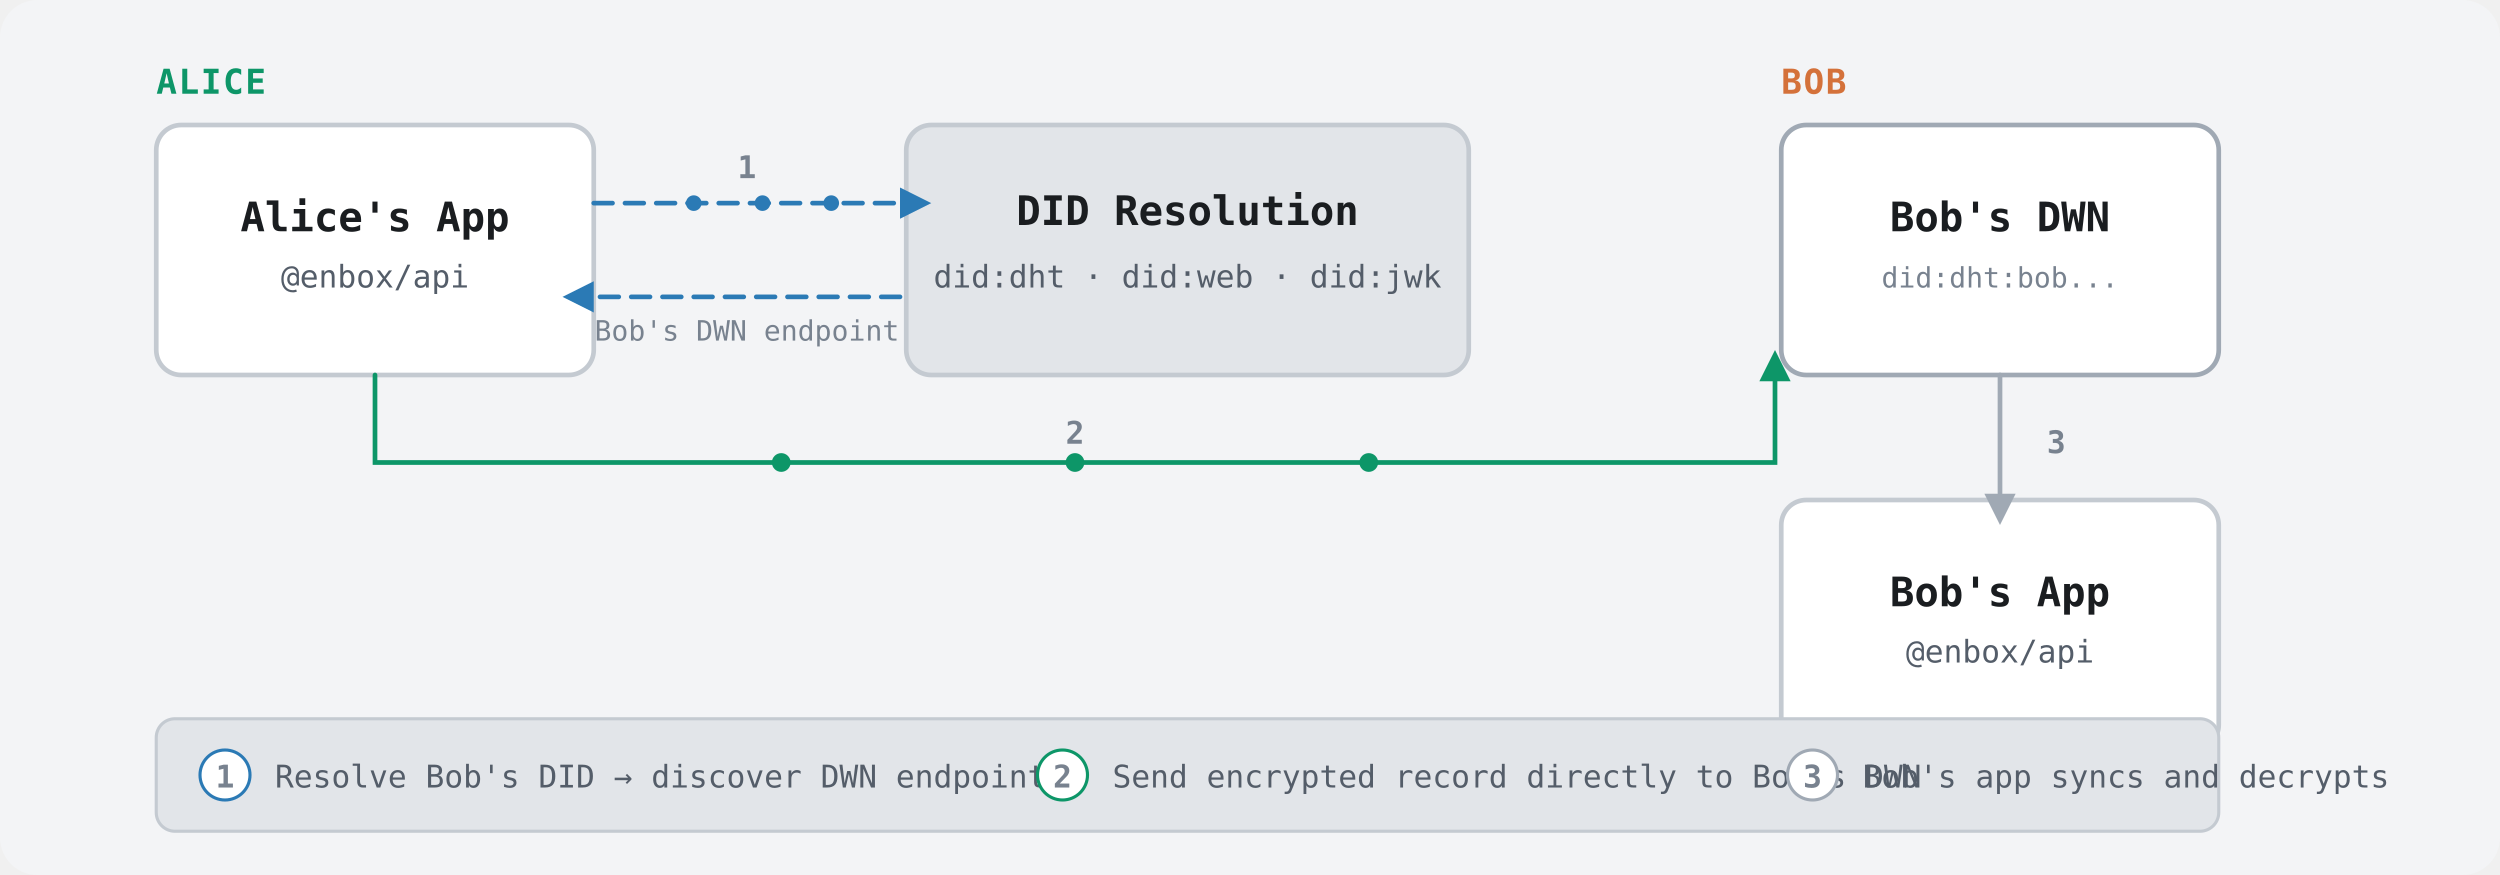
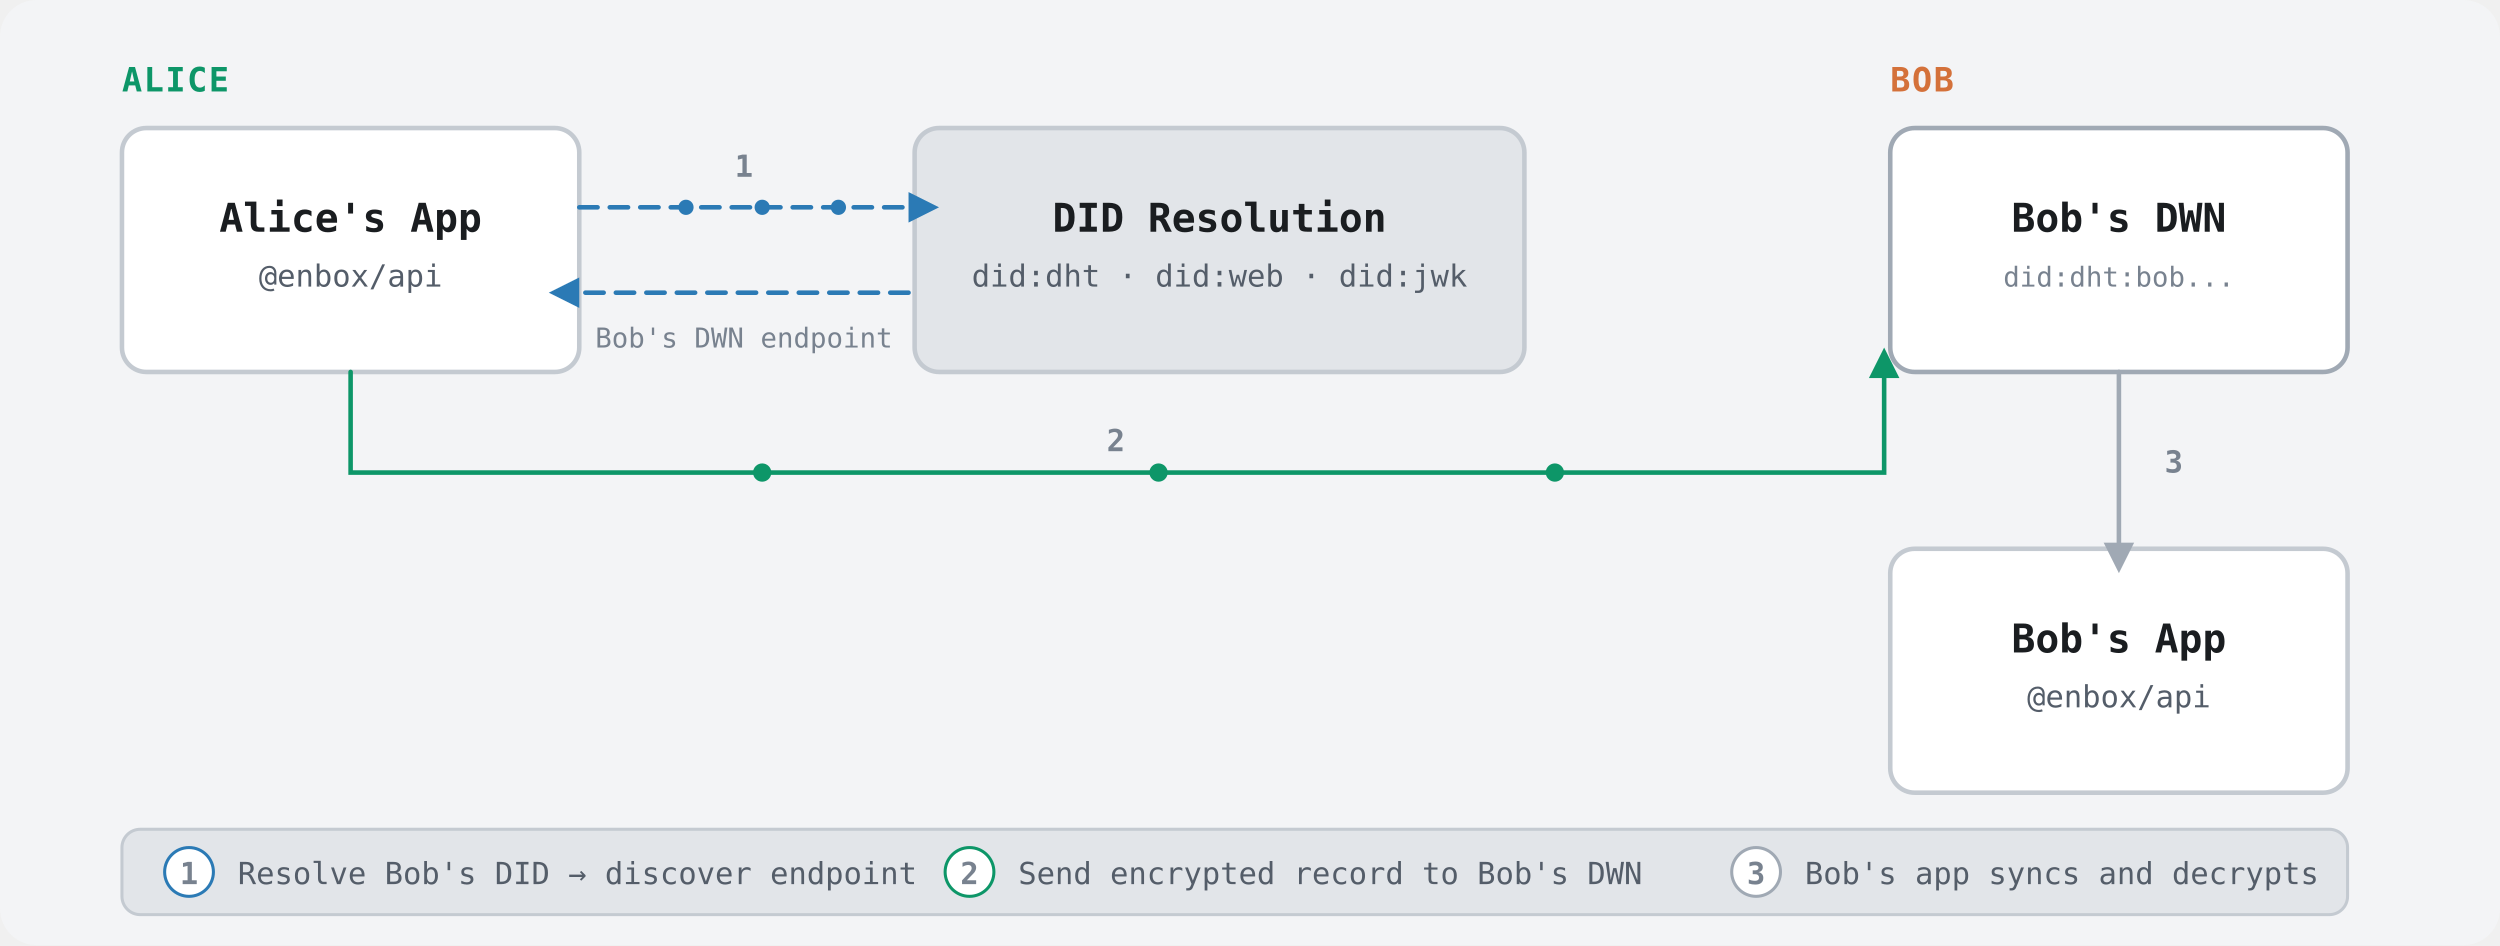
- <svg xmlns="http://www.w3.org/2000/svg" viewBox="0 0 800 280" fill="none">
+ <svg xmlns="http://www.w3.org/2000/svg" viewBox="0 0 820 310" fill="none">
  <style>
    text { font-family: ui-monospace, 'JetBrains Mono', 'Cascadia Code', monospace; }
    .label { fill: #1a1d20; font-size: 13px; font-weight: 600; }
    .sublabel { fill: #545d69; font-size: 10px; }
    .step { fill: #78828f; font-size: 10px; font-weight: 600; }
    .box { stroke-width: 1.5; rx: 8; }
    .arrow { stroke: #a0a9b4; stroke-width: 1.5; stroke-linecap: round; }
    .arrow-accent { stroke: #0d9668; stroke-width: 1.5; stroke-linecap: round; }
    .arrow-resolve { stroke: #2b7ab5; stroke-width: 1.5; stroke-linecap: round; stroke-dasharray: 6 4; }
    .dot { fill: #0d9668; }
    .dot-blue { fill: #2b7ab5; }
    @keyframes pulse {
      0%, 100% { opacity: 0.3; }
      50% { opacity: 1; }
    }
    .d1 { animation: pulse 2.4s ease-in-out infinite; }
    .d2 { animation: pulse 2.4s ease-in-out 0.3s infinite; }
    .d3 { animation: pulse 2.4s ease-in-out 0.6s infinite; }
    .d4 { animation: pulse 2.4s ease-in-out 0.15s infinite; }
    .d5 { animation: pulse 2.4s ease-in-out 0.45s infinite; }
    .d6 { animation: pulse 2.4s ease-in-out 0.75s infinite; }
    .persona { font-size: 11px; font-weight: 600; letter-spacing: 0.5px; }
    .did-text { fill: #78828f; font-size: 9px; }
  </style>
-   <rect width="800" height="280" fill="#f3f4f6" rx="12" />
-   <text x="50" y="30" class="persona" fill="#0d9668">ALICE</text>
-   <rect x="50" y="40" width="140" height="80" class="box" fill="#ffffff" stroke="#c4cad1" />
-   <text x="120" y="74" text-anchor="middle" class="label">Alice's App</text>
-   <text x="120" y="92" text-anchor="middle" class="sublabel">@enbox/api</text>
-   <rect x="290" y="40" width="180" height="80" class="box" fill="#e2e5e9" stroke="#c4cad1" />
-   <text x="380" y="72" text-anchor="middle" class="label" fill="#2b7ab5">DID Resolution</text>
-   <text x="380" y="92" text-anchor="middle" class="sublabel">did:dht · did:web · did:jwk</text>
-   <line x1="190" y1="65" x2="288" y2="65" class="arrow-resolve" />
-   <polygon points="288,60 298,65 288,70" fill="#2b7ab5" />
-   <text x="239" y="57" text-anchor="middle" class="step" fill="#2b7ab5">1</text>
-   <circle cx="222" cy="65" r="2.5" class="dot-blue d1" />
-   <circle cx="244" cy="65" r="2.5" class="dot-blue d2" />
-   <circle cx="266" cy="65" r="2.5" class="dot-blue d3" />
-   <line x1="288" y1="95" x2="190" y2="95" class="arrow-resolve" />
-   <polygon points="190,90 180,95 190,100" fill="#2b7ab5" />
-   <text x="239" y="109" text-anchor="middle" class="did-text">Bob's DWN endpoint</text>
-   <text x="570" y="30" class="persona" fill="#d4713a">BOB</text>
-   <rect x="570" y="40" width="140" height="80" class="box" fill="#ffffff" stroke="#a0a9b4" />
-   <text x="640" y="74" text-anchor="middle" class="label">Bob's DWN</text>
-   <text x="640" y="92" text-anchor="middle" class="did-text">did:dht:bob...</text>
-   <rect x="570" y="160" width="140" height="80" class="box" fill="#ffffff" stroke="#c4cad1" />
-   <text x="640" y="194" text-anchor="middle" class="label">Bob's App</text>
-   <text x="640" y="212" text-anchor="middle" class="sublabel">@enbox/api</text>
-   <path d="M 120 120 L 120 148 L 568 148 L 568 122" class="arrow-accent" fill="none" />
-   <polygon points="563,122 568,112 573,122" fill="#0d9668" />
-   <text x="344" y="142" text-anchor="middle" class="step" fill="#0d9668">2</text>
-   <circle cx="250" cy="148" r="3" class="dot d4" />
-   <circle cx="344" cy="148" r="3" class="dot d5" />
-   <circle cx="438" cy="148" r="3" class="dot d6" />
-   <line x1="640" y1="120" x2="640" y2="158" class="arrow" />
-   <polygon points="635,158 640,168 645,158" fill="#a0a9b4" />
-   <text x="655" y="145" class="step">3</text>
-   <rect x="50" y="230" width="660" height="36" rx="6" fill="#e2e5e9" stroke="#c4cad1" stroke-width="1" />
-   <circle cx="72" cy="248" r="8" fill="#ffffff" stroke="#2b7ab5" stroke-width="1" />
-   <text x="72" y="252" text-anchor="middle" class="step" fill="#2b7ab5">1</text>
-   <text x="88" y="252" class="sublabel">Resolve Bob's DID → discover DWN endpoint</text>
-   <circle cx="340" cy="248" r="8" fill="#ffffff" stroke="#0d9668" stroke-width="1" />
-   <text x="340" y="252" text-anchor="middle" class="step" fill="#0d9668">2</text>
-   <text x="356" y="252" class="sublabel">Send encrypted record directly to Bob's DWN</text>
-   <circle cx="580" cy="248" r="8" fill="#ffffff" stroke="#a0a9b4" stroke-width="1" />
-   <text x="580" y="252" text-anchor="middle" class="step">3</text>
-   <text x="596" y="252" class="sublabel">Bob's app syncs and decrypts</text>
+   <rect width="820" height="310" fill="#f3f4f6" rx="12" />
+   <text x="40" y="30" class="persona" fill="#0d9668">ALICE</text>
+   <rect x="40" y="42" width="150" height="80" class="box" fill="#ffffff" stroke="#c4cad1" />
+   <text x="115" y="76" text-anchor="middle" class="label">Alice's App</text>
+   <text x="115" y="94" text-anchor="middle" class="sublabel">@enbox/api</text>
+   <rect x="300" y="42" width="200" height="80" class="box" fill="#e2e5e9" stroke="#c4cad1" />
+   <text x="400" y="76" text-anchor="middle" class="label" fill="#2b7ab5">DID Resolution</text>
+   <text x="400" y="94" text-anchor="middle" class="sublabel">did:dht · did:web · did:jwk</text>
+   <line x1="190" y1="68" x2="298" y2="68" class="arrow-resolve" />
+   <polygon points="298,63 308,68 298,73" fill="#2b7ab5" />
+   <text x="244" y="58" text-anchor="middle" class="step" fill="#2b7ab5">1</text>
+   <circle cx="225" cy="68" r="2.5" class="dot-blue d1" />
+   <circle cx="250" cy="68" r="2.5" class="dot-blue d2" />
+   <circle cx="275" cy="68" r="2.5" class="dot-blue d3" />
+   <line x1="298" y1="96" x2="190" y2="96" class="arrow-resolve" />
+   <polygon points="190,91 180,96 190,101" fill="#2b7ab5" />
+   <text x="244" y="114" text-anchor="middle" class="did-text">Bob's DWN endpoint</text>
+   <text x="620" y="30" class="persona" fill="#d4713a">BOB</text>
+   <rect x="620" y="42" width="150" height="80" class="box" fill="#ffffff" stroke="#a0a9b4" />
+   <text x="695" y="76" text-anchor="middle" class="label">Bob's DWN</text>
+   <text x="695" y="94" text-anchor="middle" class="did-text">did:dht:bob...</text>
+   <rect x="620" y="180" width="150" height="80" class="box" fill="#ffffff" stroke="#c4cad1" />
+   <text x="695" y="214" text-anchor="middle" class="label">Bob's App</text>
+   <text x="695" y="232" text-anchor="middle" class="sublabel">@enbox/api</text>
+   <path d="M 115 122 L 115 155 L 618 155 L 618 124" class="arrow-accent" fill="none" />
+   <polygon points="613,124 618,114 623,124" fill="#0d9668" />
+   <text x="366" y="148" text-anchor="middle" class="step" fill="#0d9668">2</text>
+   <circle cx="250" cy="155" r="3" class="dot d4" />
+   <circle cx="380" cy="155" r="3" class="dot d5" />
+   <circle cx="510" cy="155" r="3" class="dot d6" />
+   <line x1="695" y1="122" x2="695" y2="178" class="arrow" />
+   <polygon points="690,178 695,188 700,178" fill="#a0a9b4" />
+   <text x="710" y="155" class="step">3</text>
+   <rect x="40" y="272" width="730" height="28" rx="6" fill="#e2e5e9" stroke="#c4cad1" stroke-width="1" />
+   <circle cx="62" cy="286" r="8" fill="#ffffff" stroke="#2b7ab5" stroke-width="1" />
+   <text x="62" y="290" text-anchor="middle" class="step" fill="#2b7ab5">1</text>
+   <text x="78" y="290" class="sublabel">Resolve Bob's DID → discover endpoint</text>
+   <circle cx="318" cy="286" r="8" fill="#ffffff" stroke="#0d9668" stroke-width="1" />
+   <text x="318" y="290" text-anchor="middle" class="step" fill="#0d9668">2</text>
+   <text x="334" y="290" class="sublabel">Send encrypted record to Bob's DWN</text>
+   <circle cx="576" cy="286" r="8" fill="#ffffff" stroke="#a0a9b4" stroke-width="1" />
+   <text x="576" y="290" text-anchor="middle" class="step">3</text>
+   <text x="592" y="290" class="sublabel">Bob's app syncs and decrypts</text>
</svg>
